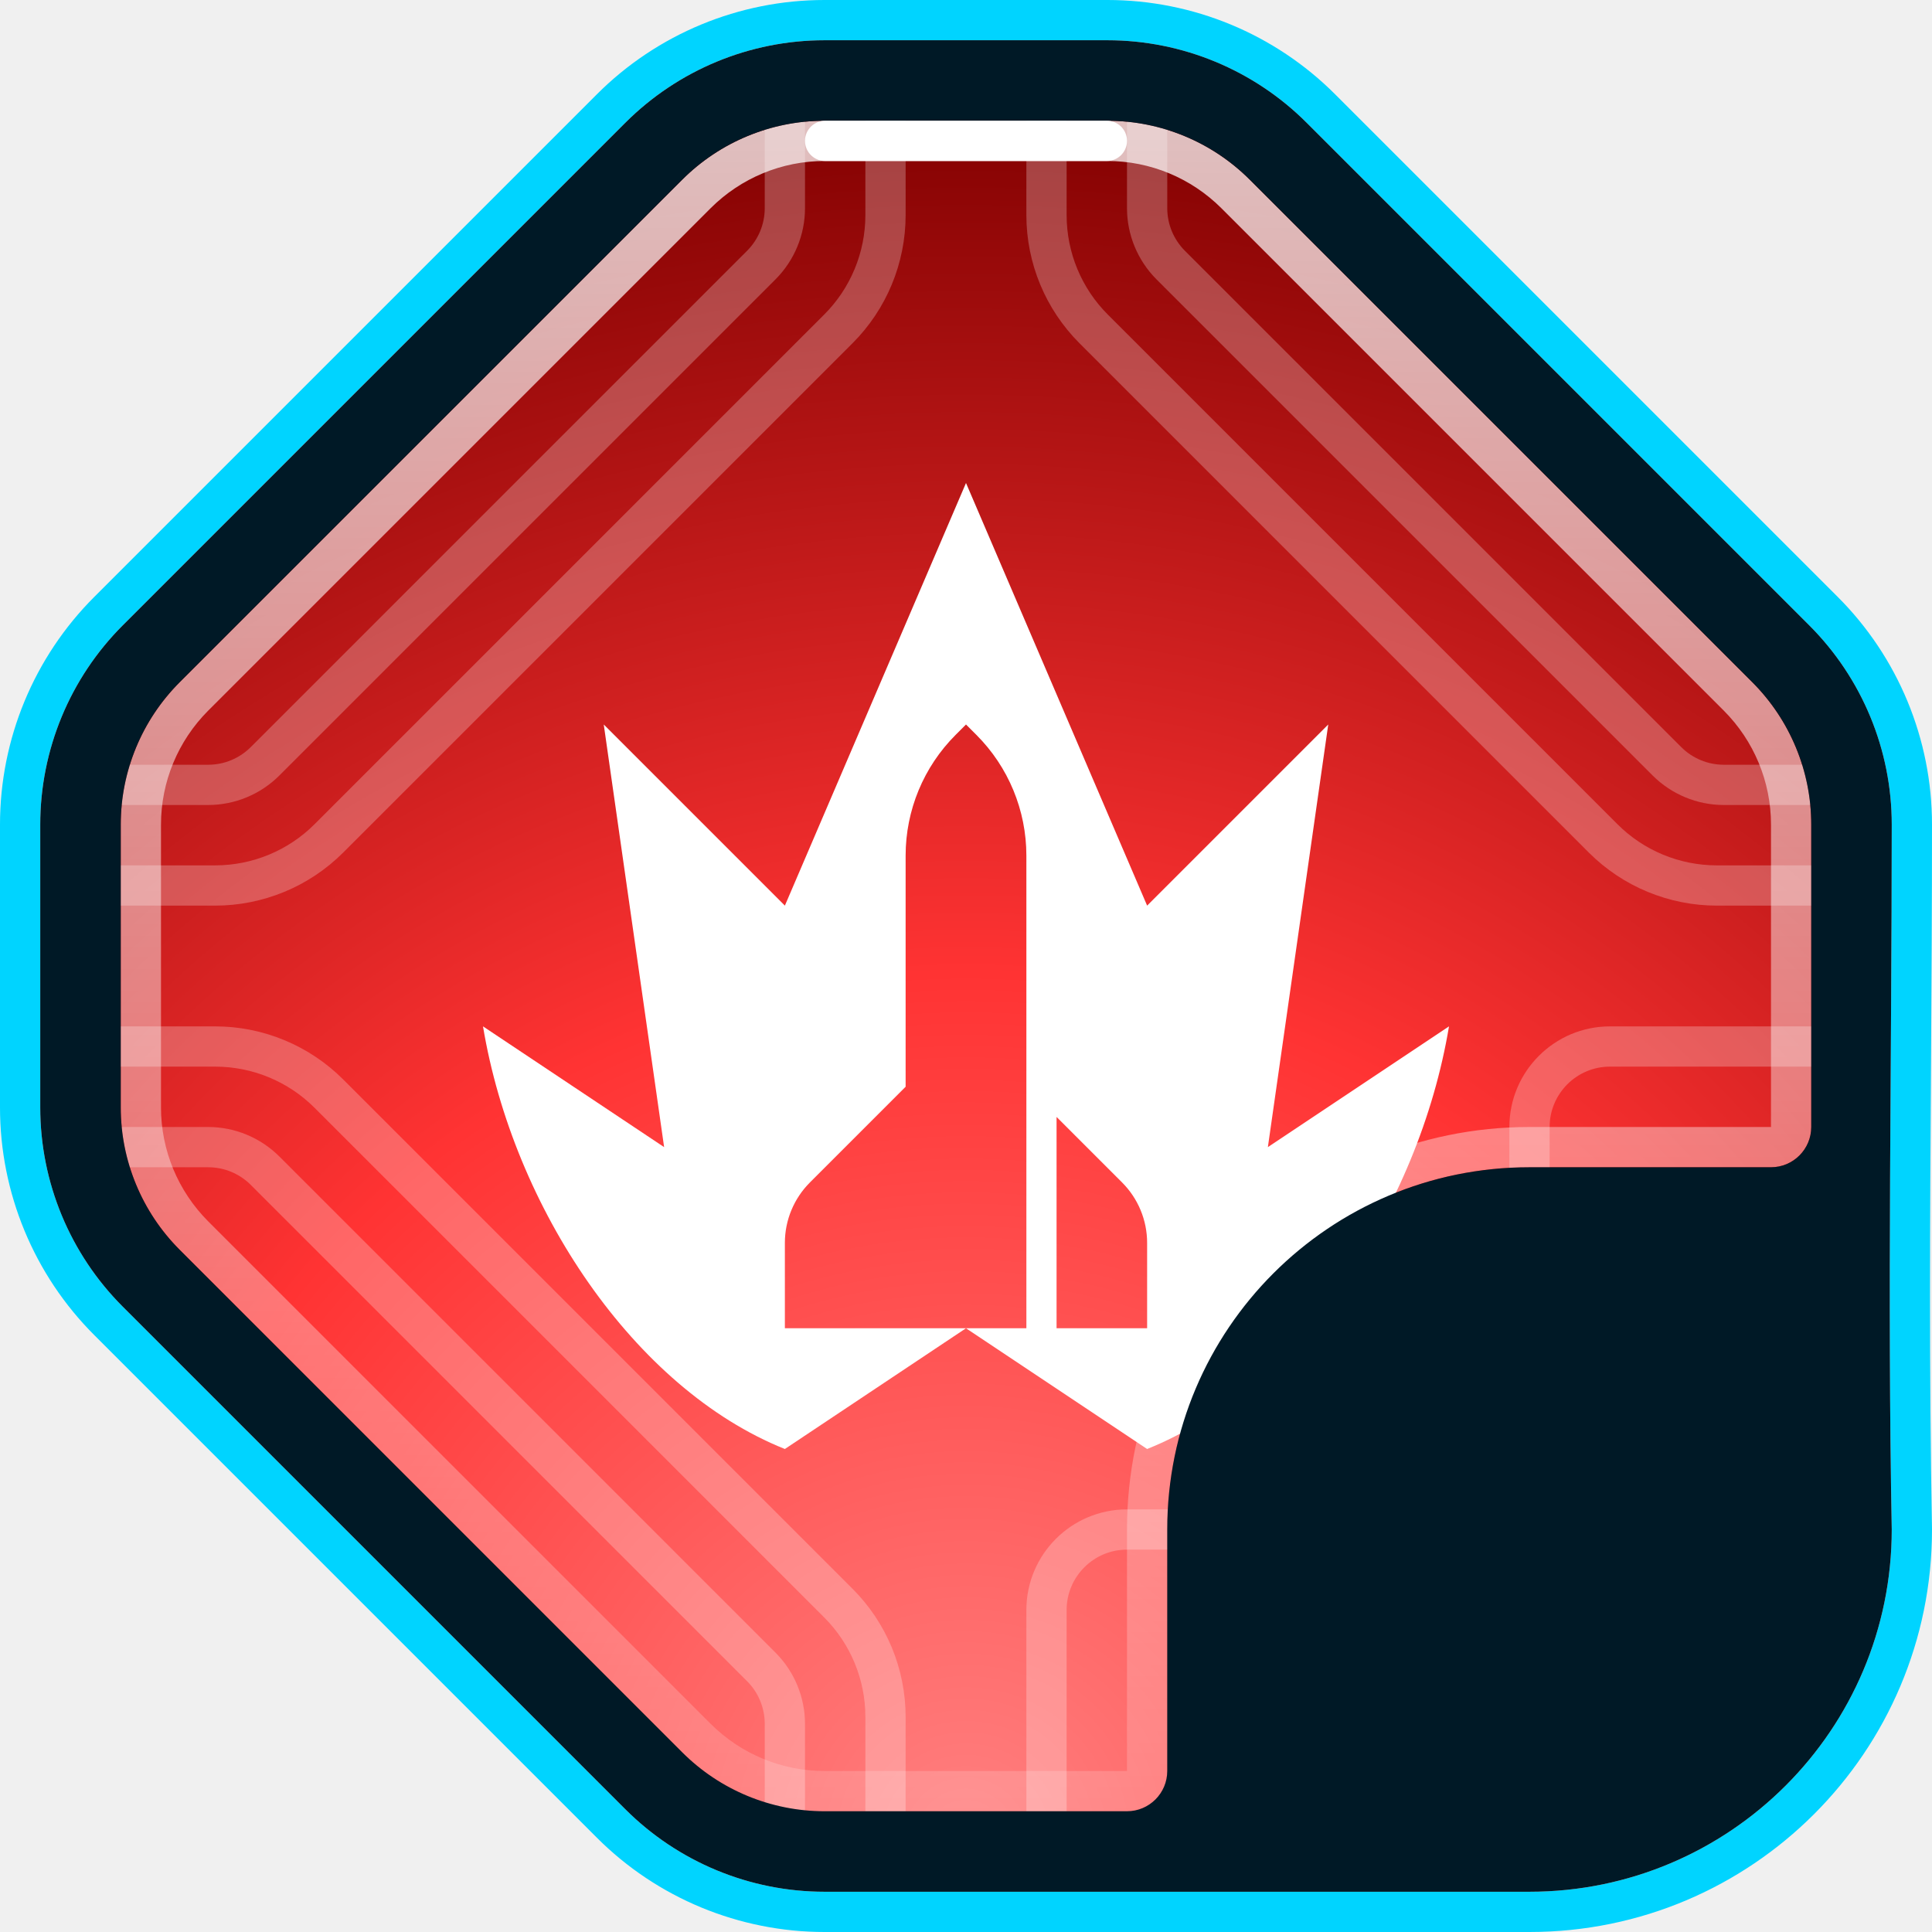
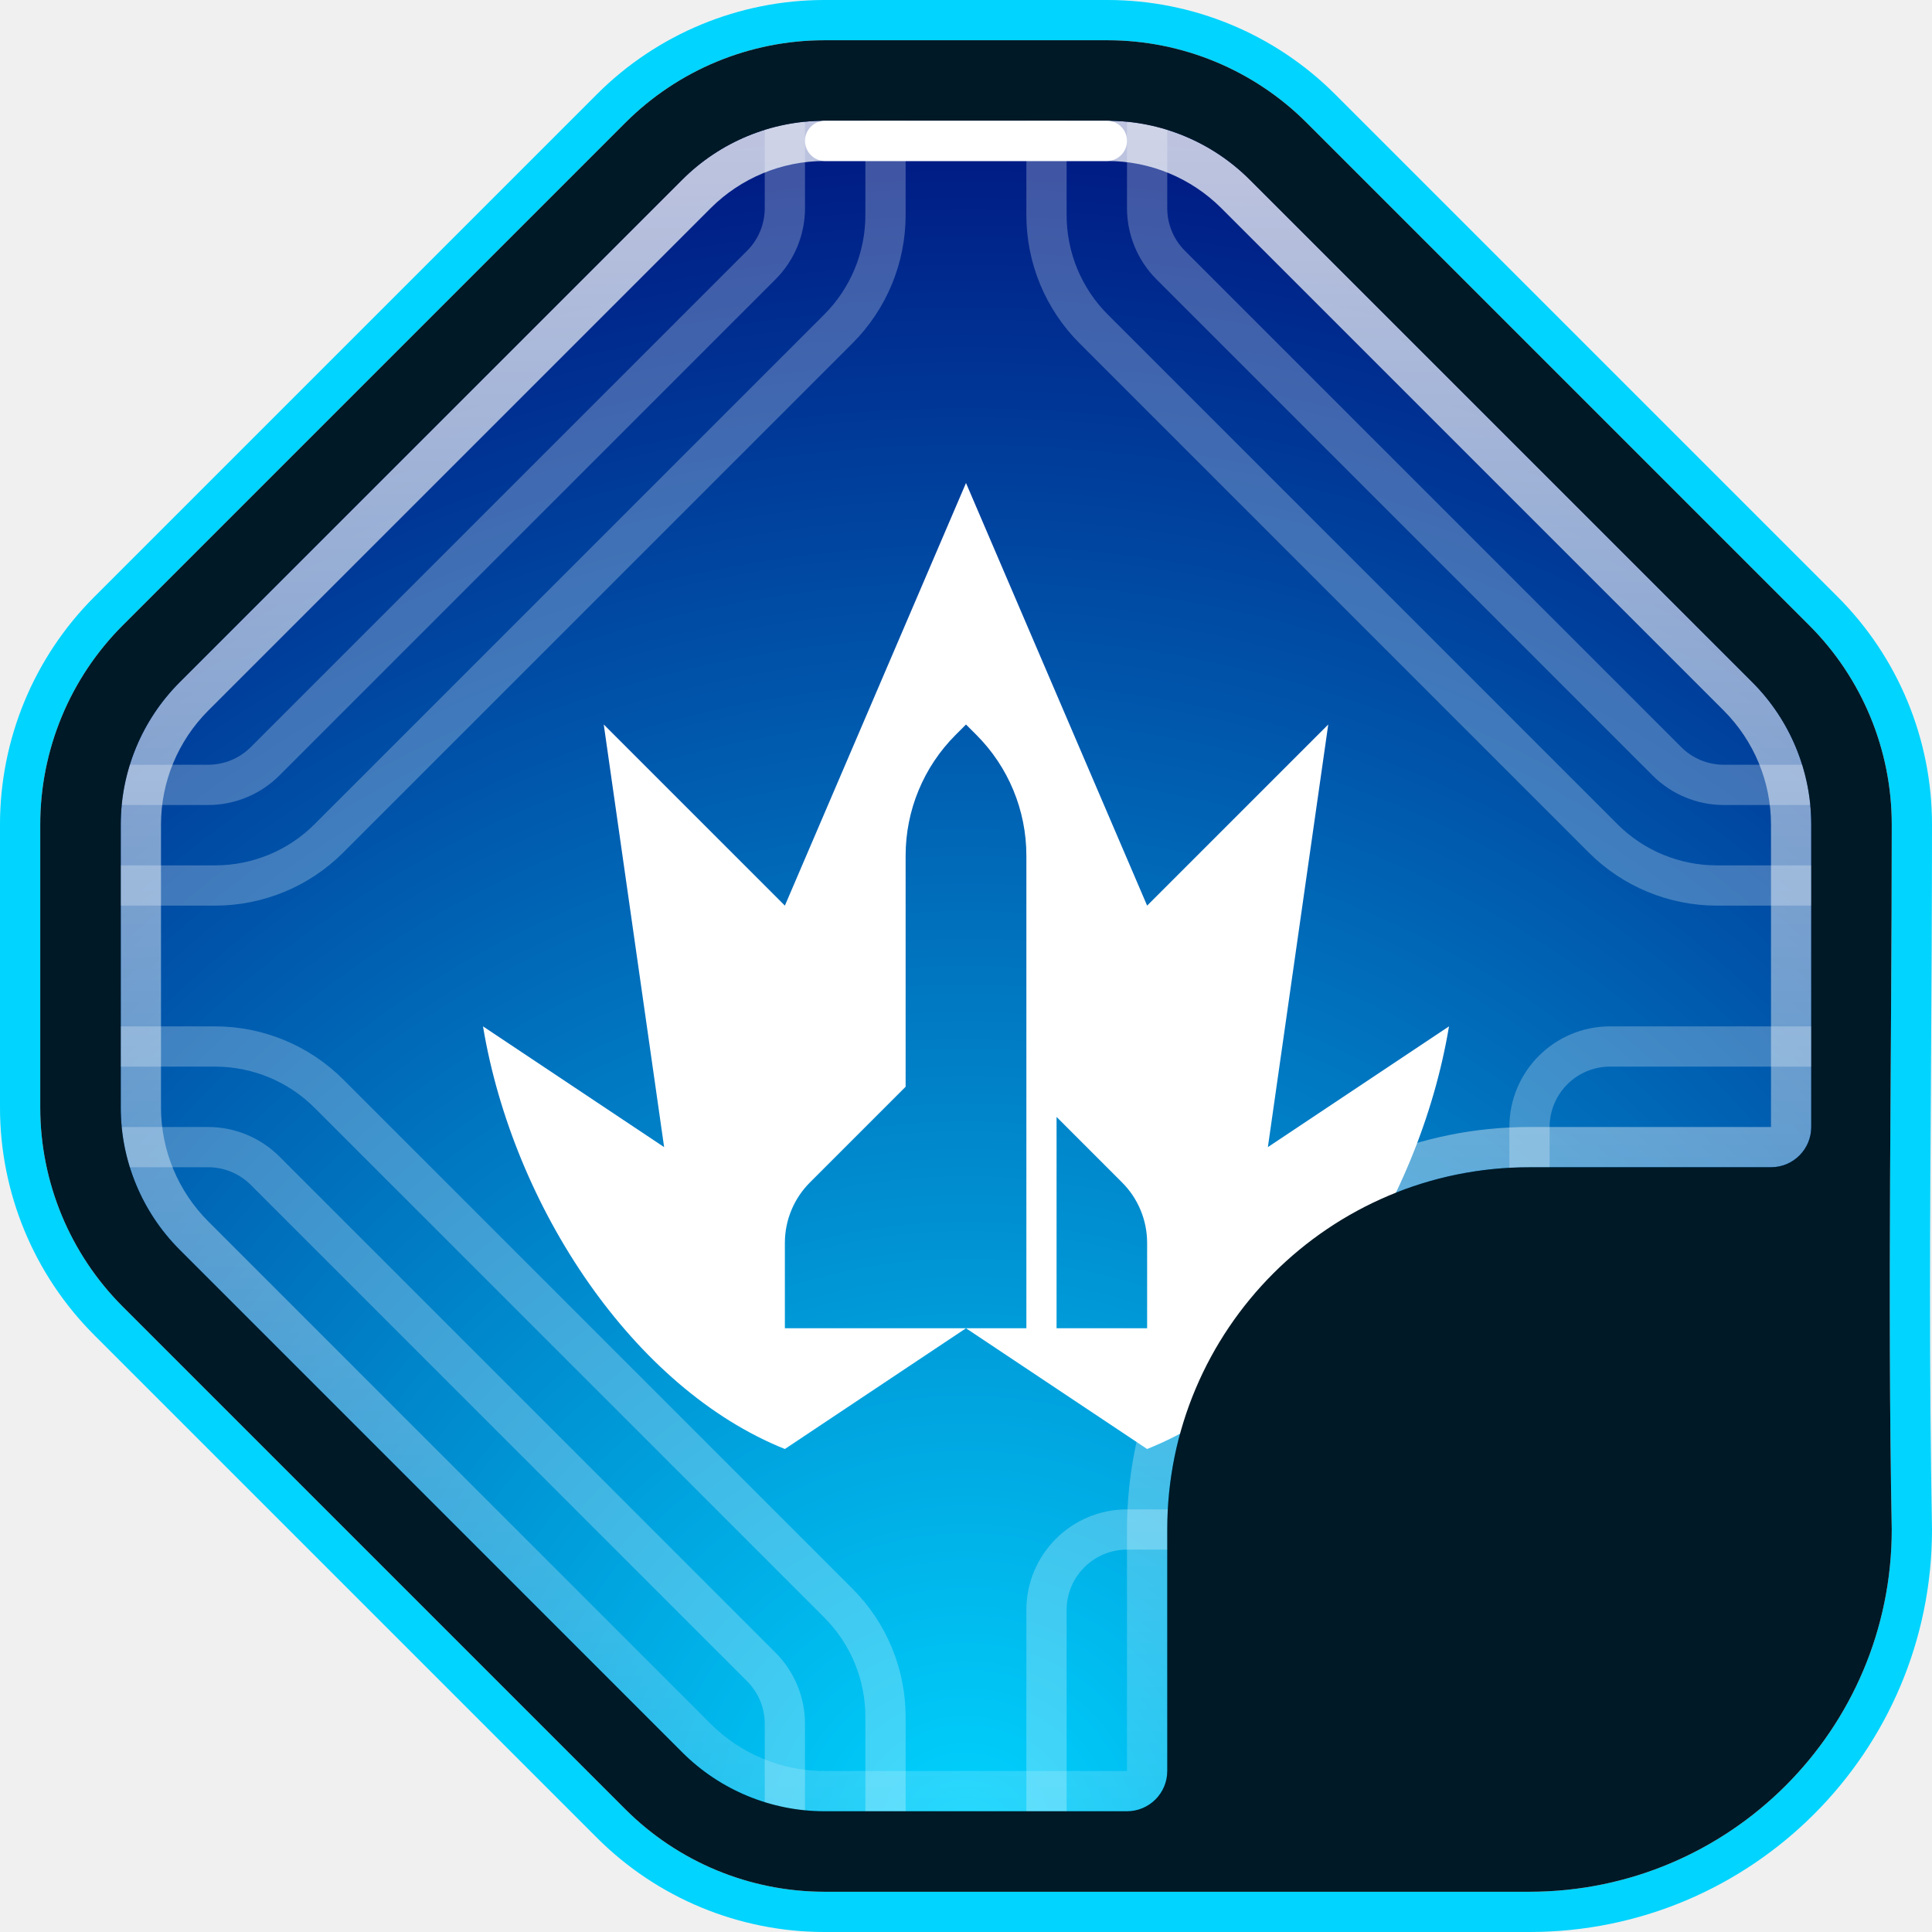
<svg xmlns="http://www.w3.org/2000/svg" width="24" height="24" viewBox="0 0 24 24" fill="none">
  <path fill-rule="evenodd" clip-rule="evenodd" d="M24 19C24 21.761 21.761 24 19 24H10.243C9.182 24 8.164 23.579 7.414 22.828L1.172 16.586C0.421 15.836 0 14.818 0 13.757V10.243C0 9.182 0.421 8.164 1.172 7.414L7.414 1.172C8.164 0.421 9.182 0 10.243 0H13.757C14.818 0 15.836 0.421 16.586 1.172L22.828 7.414C23.579 8.164 24 9.182 24 10.243C24 11.222 23.994 12.198 23.988 13.173C23.975 15.116 23.963 17.052 24 18.991L24 19ZM23.5 19C23.463 17.055 23.475 15.108 23.488 13.161C23.494 12.188 23.5 11.215 23.5 10.243C23.5 9.314 23.131 8.424 22.475 7.768L16.232 1.525C15.576 0.869 14.686 0.5 13.757 0.5H10.243C9.314 0.5 8.424 0.869 7.768 1.525L1.525 7.768C0.869 8.424 0.5 9.314 0.5 10.243V13.757C0.5 14.686 0.869 15.576 1.525 16.232L7.768 22.475C8.424 23.131 9.314 23.5 10.243 23.5H19C21.485 23.5 23.5 21.485 23.5 19Z" fill="#00D4FF" />
  <path d="M8.121 1.879L1.879 8.121C1.316 8.684 1 9.447 1 10.243V13.757C1 14.553 1.316 15.316 1.879 15.879L8.121 22.121C8.684 22.684 9.447 23 10.243 23H13.757C14.553 23 15.316 22.684 15.879 22.121L22.121 15.879C22.684 15.316 23 14.553 23 13.757V10.243C23 9.447 22.684 8.684 22.121 8.121L15.879 1.879C15.316 1.316 14.553 1 13.757 1H10.243C9.447 1 8.684 1.316 8.121 1.879Z" fill="url(#paint0_radial_10758_45488)" />
  <path fill-rule="evenodd" clip-rule="evenodd" d="M10 1V2.586C10 2.917 9.868 3.235 9.634 3.47L3.47 9.634C3.235 9.868 2.917 10 2.586 10H1V9.5H2.586C2.785 9.5 2.975 9.421 3.116 9.28L9.28 3.116C9.421 2.975 9.5 2.785 9.5 2.586V1H10ZM14 1V2.586C14 2.917 14.132 3.235 14.366 3.47L20.53 9.634C20.765 9.868 21.083 10 21.414 10H23V9.5H21.414C21.215 9.5 21.024 9.421 20.884 9.28L14.72 3.116C14.579 2.975 14.5 2.785 14.5 2.586V1H14ZM10 21.414V23H9.5V21.414C9.5 21.215 9.421 21.024 9.28 20.884L3.116 14.72C2.975 14.579 2.785 14.5 2.586 14.5H1V14H2.586C2.917 14 3.235 14.132 3.47 14.366L9.634 20.53C9.868 20.765 10 21.083 10 21.414ZM11.25 1V2.672C11.25 3.268 11.013 3.841 10.591 4.263L4.263 10.591C3.841 11.013 3.268 11.25 2.672 11.25H1V10.75H2.672C3.136 10.75 3.581 10.566 3.909 10.237L10.237 3.909C10.566 3.581 10.75 3.136 10.75 2.672V1H11.25ZM12.75 2.672V1H13.25V2.672C13.25 3.136 13.434 3.581 13.763 3.909L20.091 10.237C20.419 10.566 20.864 10.75 21.328 10.75H23V11.25H21.328C20.732 11.25 20.159 11.013 19.737 10.591L13.409 4.263C12.987 3.841 12.75 3.268 12.75 2.672ZM11.25 23V21.328C11.25 20.732 11.013 20.159 10.591 19.737L4.263 13.409C3.841 12.987 3.268 12.75 2.672 12.75H1V13.25H2.672C3.136 13.25 3.581 13.434 3.909 13.763L10.237 20.091C10.566 20.419 10.75 20.864 10.75 21.328V23H11.25ZM12.75 20V23H13.25V20C13.25 19.586 13.586 19.25 14 19.25H15V18.75H14C13.31 18.75 12.75 19.31 12.75 20ZM20 12.75C19.31 12.75 18.75 13.31 18.75 14V15H19.25V14C19.25 13.586 19.586 13.25 20 13.25H23V12.75H20Z" fill="white" fill-opacity="0.25" />
  <path fill-rule="evenodd" clip-rule="evenodd" d="M10.243 2C9.712 2 9.204 2.211 8.828 2.586L2.586 8.828C2.211 9.204 2 9.712 2 10.243V13.757C2 14.288 2.211 14.796 2.586 15.172L8.828 21.414C9.204 21.789 9.712 22 10.243 22H14V19C14 16.239 16.239 14 19 14H22V10.243C22 9.712 21.789 9.204 21.414 8.828L15.172 2.586C14.796 2.211 14.288 2 13.757 2H10.243ZM10.243 1.5C9.58 1.5 8.944 1.763 8.475 2.232L2.232 8.475C1.763 8.944 1.5 9.58 1.5 10.243V13.757C1.5 14.42 1.763 15.056 2.232 15.525L8.475 21.768C8.944 22.237 9.58 22.5 10.243 22.5H14C14.276 22.5 14.5 22.276 14.5 22V19C14.5 16.515 16.515 14.5 19 14.5H22C22.276 14.5 22.5 14.276 22.5 14V10.243C22.5 9.58 22.237 8.944 21.768 8.475L15.525 2.232C15.056 1.763 14.42 1.5 13.757 1.5H10.243Z" fill="url(#paint1_linear_10758_45488)" />
  <path fill-rule="evenodd" clip-rule="evenodd" d="M12 6L9.75 11.25L7.5 9L8.25 14.25L6 12.75C6.375 15 7.875 17.25 9.75 18L12 16.5L14.25 18C16.125 17.25 17.625 15 18 12.75L15.75 14.25L16.5 9L14.25 11.25L12 6ZM12 16.5L9.75 16.5V15.439C9.75 15.158 9.862 14.888 10.061 14.689L11.25 13.5V10.629C11.25 10.066 11.473 9.527 11.871 9.129L12 9L12.129 9.129C12.527 9.527 12.75 10.066 12.75 10.629L12.75 16.5L12 16.5ZM14.25 16.5H13.125V13.875L13.939 14.689C14.138 14.888 14.25 15.158 14.25 15.439L14.25 16.5Z" fill="white" />
  <path fill-rule="evenodd" clip-rule="evenodd" d="M10.243 23.5C9.314 23.5 8.424 23.131 7.768 22.475L1.525 16.232C0.869 15.576 0.5 14.686 0.5 13.757V10.243C0.5 9.314 0.869 8.424 1.525 7.768L7.768 1.525C8.424 0.869 9.314 0.5 10.243 0.5H13.757C14.686 0.5 15.576 0.869 16.232 1.525L22.475 7.768C23.131 8.424 23.5 9.314 23.5 10.243C23.5 13.161 23.445 16.083 23.5 19C23.5 21.485 21.485 23.5 19 23.5C15.979 23.5 13.28 23.5 10.243 23.5ZM8.475 2.232C8.944 1.763 9.58 1.5 10.243 1.5H13.757C14.42 1.5 15.056 1.763 15.525 2.232L21.768 8.475C22.237 8.944 22.5 9.58 22.5 10.243V14C22.5 14.276 22.276 14.5 22 14.5H19C16.515 14.5 14.5 16.515 14.5 19V22C14.5 22.276 14.276 22.5 14 22.5H10.243C9.58 22.5 8.944 22.237 8.475 21.768L2.232 15.525C1.763 15.056 1.5 14.42 1.5 13.757V10.243C1.5 9.58 1.763 8.944 2.232 8.475L8.475 2.232Z" fill="#001926" />
  <rect x="10" y="1.5" width="4" height="0.5" rx="0.25" fill="white" />
  <defs>
    <radialGradient id="paint0_radial_10758_45488" cx="0" cy="0" r="1" gradientUnits="userSpaceOnUse" gradientTransform="translate(12 23) rotate(-90) scale(22)">
-       <stop stop-color="#FF8080" />
-       <stop offset="0.496" stop-color="#FF3333" />
-       <stop offset="1" stop-color="#800000" />
+       <stop stop-color="#00D4FF" />
+       <stop offset="1" stop-color="#001580" />
    </radialGradient>
    <linearGradient id="paint1_linear_10758_45488" x1="12" y1="1.5" x2="12" y2="22.5" gradientUnits="userSpaceOnUse">
      <stop stop-color="white" stop-opacity="0.75" />
      <stop offset="1" stop-color="white" stop-opacity="0.15" />
    </linearGradient>
  </defs>
</svg>
